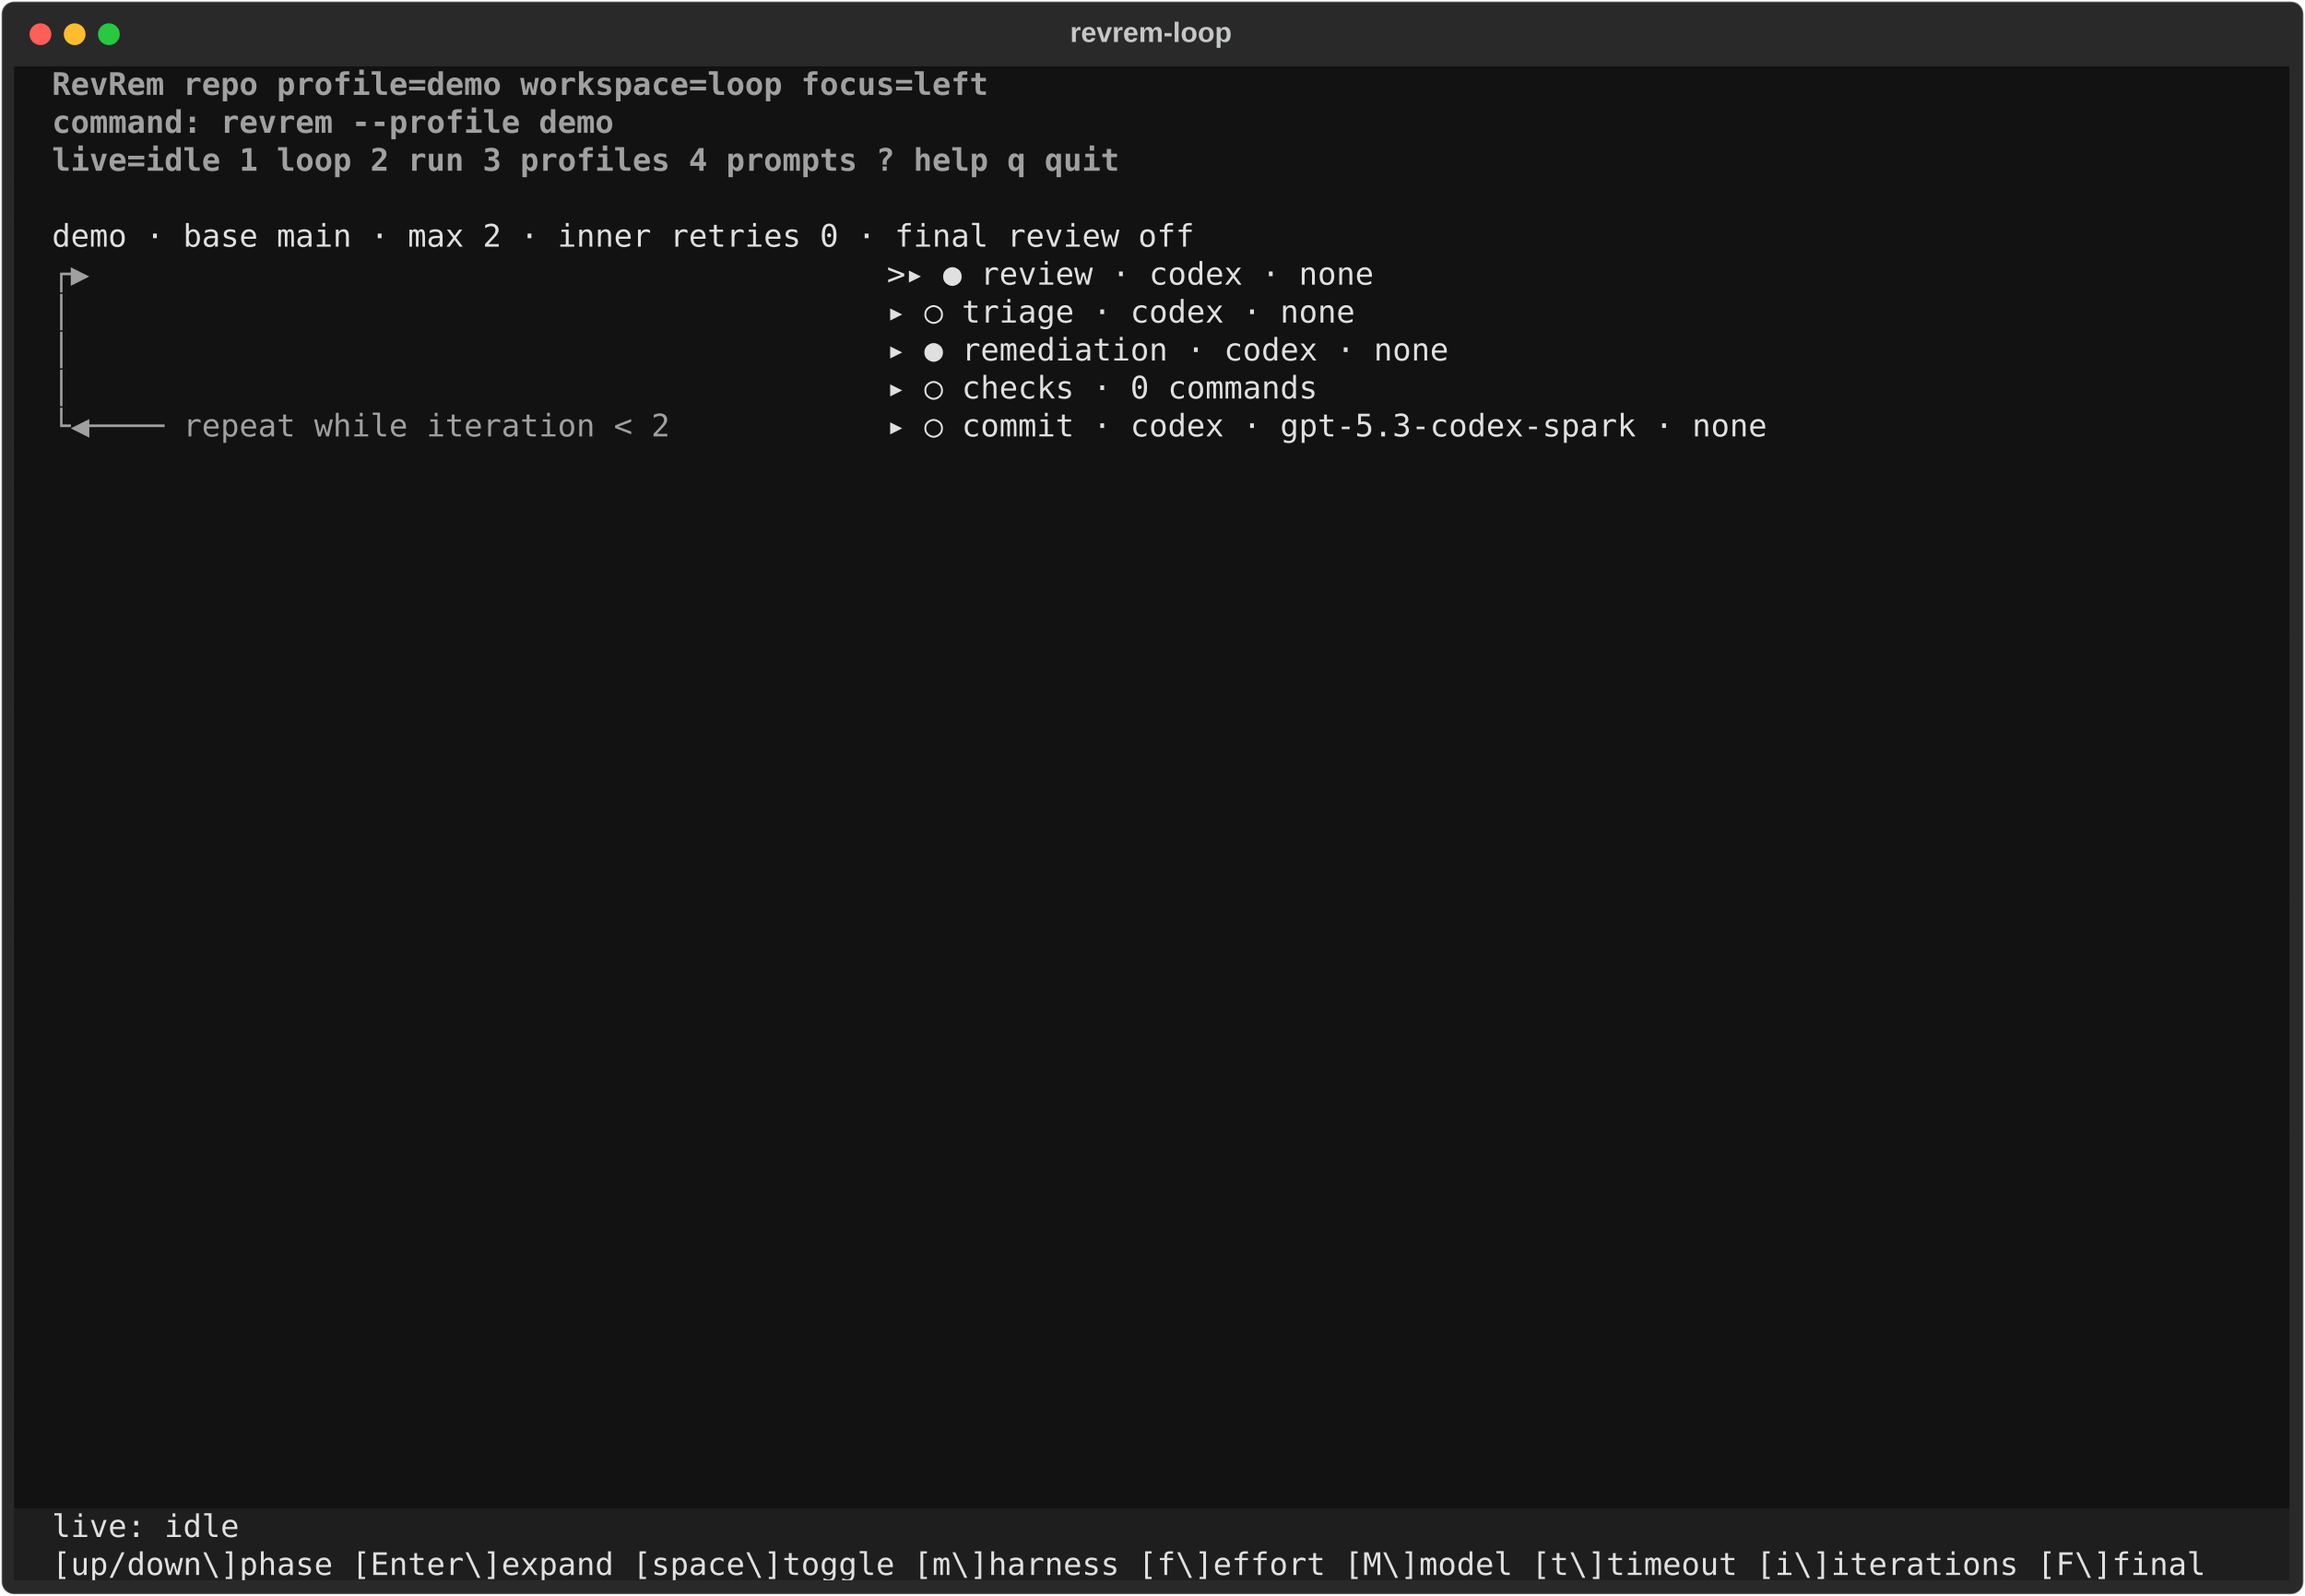
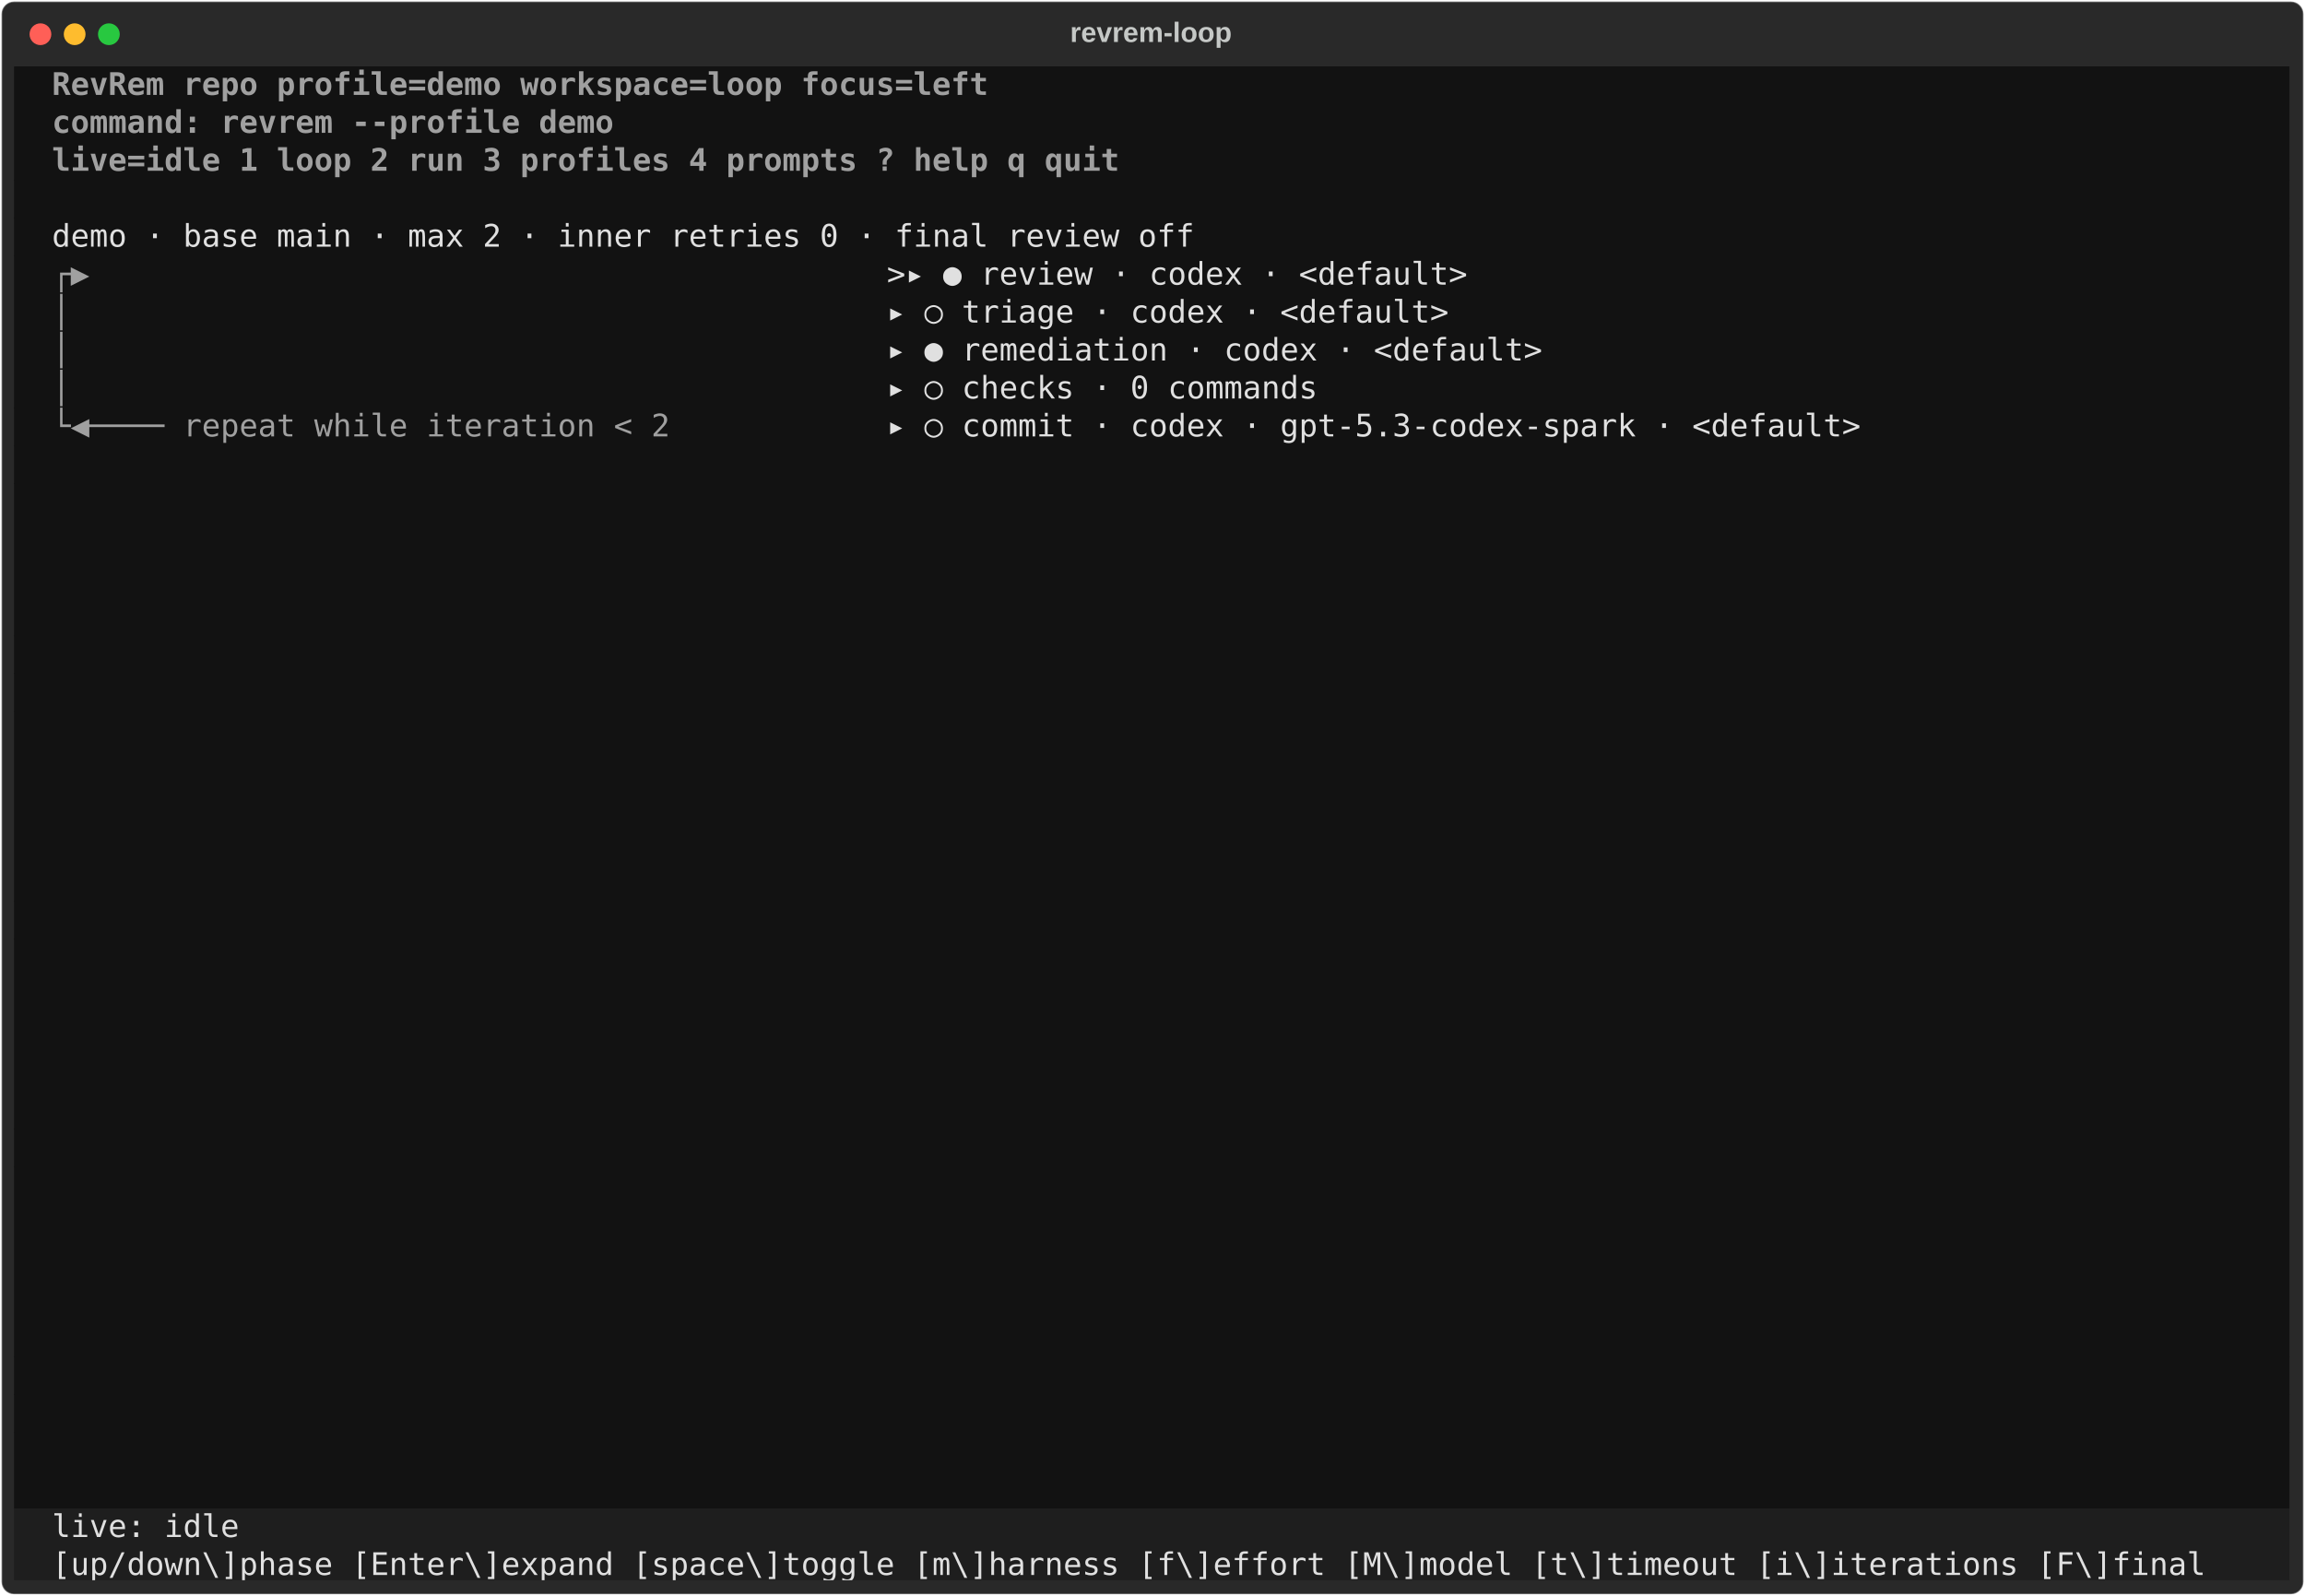
<svg xmlns="http://www.w3.org/2000/svg" class="rich-terminal" viewBox="0 0 1482 1026.0">
  <style>

    @font-face {
        font-family: "Fira Code";
        src: local("FiraCode-Regular"),
                url("https://cdnjs.cloudflare.com/ajax/libs/firacode/6.2.0/woff2/FiraCode-Regular.woff2") format("woff2"),
                url("https://cdnjs.cloudflare.com/ajax/libs/firacode/6.2.0/woff/FiraCode-Regular.woff") format("woff");
        font-style: normal;
        font-weight: 400;
    }
    @font-face {
        font-family: "Fira Code";
        src: local("FiraCode-Bold"),
                url("https://cdnjs.cloudflare.com/ajax/libs/firacode/6.2.0/woff2/FiraCode-Bold.woff2") format("woff2"),
                url("https://cdnjs.cloudflare.com/ajax/libs/firacode/6.2.0/woff/FiraCode-Bold.woff") format("woff");
        font-style: bold;
        font-weight: 700;
    }

    .terminal-ID-matrix {
        font-family: Fira Code, monospace;
        font-size: 20px;
        line-height: 24.4px;
        font-variant-east-asian: full-width;
    }

    .terminal-ID-title {
        font-size: 18px;
        font-weight: bold;
        font-family: arial;
    }

    .terminal-ID-r1 { fill: #c5c8c6 }
.terminal-ID-r2 { fill: #a0a0a0;font-weight: bold }
.terminal-ID-r3 { fill: #e0e0e0 }
.terminal-ID-r4 { fill: #a0a0a0 }
    </style>
  <defs>
    <clipPath id="terminal-ID-clip-terminal">
      <rect x="0" y="0" width="1463.0" height="975.0" />
    </clipPath>
    <clipPath id="terminal-ID-line-0">
      <rect x="0" y="1.5" width="1464" height="24.65" />
    </clipPath>
    <clipPath id="terminal-ID-line-1">
      <rect x="0" y="25.9" width="1464" height="24.65" />
    </clipPath>
    <clipPath id="terminal-ID-line-2">
      <rect x="0" y="50.3" width="1464" height="24.65" />
    </clipPath>
    <clipPath id="terminal-ID-line-3">
      <rect x="0" y="74.7" width="1464" height="24.65" />
    </clipPath>
    <clipPath id="terminal-ID-line-4">
      <rect x="0" y="99.1" width="1464" height="24.65" />
    </clipPath>
    <clipPath id="terminal-ID-line-5">
      <rect x="0" y="123.5" width="1464" height="24.65" />
    </clipPath>
    <clipPath id="terminal-ID-line-6">
      <rect x="0" y="147.9" width="1464" height="24.65" />
    </clipPath>
    <clipPath id="terminal-ID-line-7">
      <rect x="0" y="172.3" width="1464" height="24.65" />
    </clipPath>
    <clipPath id="terminal-ID-line-8">
      <rect x="0" y="196.7" width="1464" height="24.65" />
    </clipPath>
    <clipPath id="terminal-ID-line-9">
      <rect x="0" y="221.1" width="1464" height="24.65" />
    </clipPath>
    <clipPath id="terminal-ID-line-10">
      <rect x="0" y="245.5" width="1464" height="24.65" />
    </clipPath>
    <clipPath id="terminal-ID-line-11">
      <rect x="0" y="269.9" width="1464" height="24.65" />
    </clipPath>
    <clipPath id="terminal-ID-line-12">
      <rect x="0" y="294.3" width="1464" height="24.65" />
    </clipPath>
    <clipPath id="terminal-ID-line-13">
      <rect x="0" y="318.7" width="1464" height="24.65" />
    </clipPath>
    <clipPath id="terminal-ID-line-14">
      <rect x="0" y="343.1" width="1464" height="24.65" />
    </clipPath>
    <clipPath id="terminal-ID-line-15">
      <rect x="0" y="367.5" width="1464" height="24.65" />
    </clipPath>
    <clipPath id="terminal-ID-line-16">
      <rect x="0" y="391.9" width="1464" height="24.65" />
    </clipPath>
    <clipPath id="terminal-ID-line-17">
      <rect x="0" y="416.3" width="1464" height="24.65" />
    </clipPath>
    <clipPath id="terminal-ID-line-18">
      <rect x="0" y="440.7" width="1464" height="24.65" />
    </clipPath>
    <clipPath id="terminal-ID-line-19">
      <rect x="0" y="465.1" width="1464" height="24.65" />
    </clipPath>
    <clipPath id="terminal-ID-line-20">
      <rect x="0" y="489.5" width="1464" height="24.65" />
    </clipPath>
    <clipPath id="terminal-ID-line-21">
      <rect x="0" y="513.9" width="1464" height="24.65" />
    </clipPath>
    <clipPath id="terminal-ID-line-22">
      <rect x="0" y="538.3" width="1464" height="24.65" />
    </clipPath>
    <clipPath id="terminal-ID-line-23">
      <rect x="0" y="562.7" width="1464" height="24.65" />
    </clipPath>
    <clipPath id="terminal-ID-line-24">
      <rect x="0" y="587.1" width="1464" height="24.65" />
    </clipPath>
    <clipPath id="terminal-ID-line-25">
      <rect x="0" y="611.5" width="1464" height="24.65" />
    </clipPath>
    <clipPath id="terminal-ID-line-26">
      <rect x="0" y="635.9" width="1464" height="24.65" />
    </clipPath>
    <clipPath id="terminal-ID-line-27">
      <rect x="0" y="660.3" width="1464" height="24.65" />
    </clipPath>
    <clipPath id="terminal-ID-line-28">
      <rect x="0" y="684.7" width="1464" height="24.65" />
    </clipPath>
    <clipPath id="terminal-ID-line-29">
      <rect x="0" y="709.1" width="1464" height="24.65" />
    </clipPath>
    <clipPath id="terminal-ID-line-30">
      <rect x="0" y="733.5" width="1464" height="24.65" />
    </clipPath>
    <clipPath id="terminal-ID-line-31">
      <rect x="0" y="757.9" width="1464" height="24.65" />
    </clipPath>
    <clipPath id="terminal-ID-line-32">
      <rect x="0" y="782.3" width="1464" height="24.65" />
    </clipPath>
    <clipPath id="terminal-ID-line-33">
      <rect x="0" y="806.7" width="1464" height="24.65" />
    </clipPath>
    <clipPath id="terminal-ID-line-34">
      <rect x="0" y="831.1" width="1464" height="24.65" />
    </clipPath>
    <clipPath id="terminal-ID-line-35">
      <rect x="0" y="855.5" width="1464" height="24.65" />
    </clipPath>
    <clipPath id="terminal-ID-line-36">
      <rect x="0" y="879.9" width="1464" height="24.65" />
    </clipPath>
    <clipPath id="terminal-ID-line-37">
      <rect x="0" y="904.3" width="1464" height="24.65" />
    </clipPath>
    <clipPath id="terminal-ID-line-38">
      <rect x="0" y="928.7" width="1464" height="24.65" />
    </clipPath>
  </defs>
  <rect fill="#292929" stroke="rgba(255,255,255,0.35)" stroke-width="1" x="1" y="1" width="1480" height="1024" rx="8" />
  <text class="terminal-ID-title" fill="#c5c8c6" text-anchor="middle" x="740" y="27">revrem-loop</text>
  <g transform="translate(26,22)">
    <circle cx="0" cy="0" r="7" fill="#ff5f57" />
    <circle cx="22" cy="0" r="7" fill="#febc2e" />
    <circle cx="44" cy="0" r="7" fill="#28c840" />
  </g>
  <g transform="translate(9, 41)" clip-path="url(#terminal-ID-clip-terminal)">
    <rect fill="#121212" x="0" y="1.5" width="24.4" height="24.65" shape-rendering="crispEdges" />
    <rect fill="#121212" x="24.4" y="1.5" width="658.8" height="24.65" shape-rendering="crispEdges" />
    <rect fill="#121212" x="683.2" y="1.5" width="780.8" height="24.65" shape-rendering="crispEdges" />
    <rect fill="#121212" x="0" y="25.9" width="24.4" height="24.65" shape-rendering="crispEdges" />
    <rect fill="#121212" x="24.4" y="25.9" width="366" height="24.65" shape-rendering="crispEdges" />
    <rect fill="#121212" x="390.4" y="25.9" width="1073.6" height="24.65" shape-rendering="crispEdges" />
    <rect fill="#121212" x="0" y="50.3" width="24.4" height="24.65" shape-rendering="crispEdges" />
    <rect fill="#121212" x="24.4" y="50.3" width="732" height="24.65" shape-rendering="crispEdges" />
    <rect fill="#121212" x="756.4" y="50.3" width="707.6" height="24.65" shape-rendering="crispEdges" />
    <rect fill="#121212" x="0" y="74.7" width="24.4" height="24.65" shape-rendering="crispEdges" />
    <rect fill="#121212" x="24.4" y="74.7" width="1415.2" height="24.65" shape-rendering="crispEdges" />
    <rect fill="#121212" x="1439.6" y="74.7" width="24.4" height="24.65" shape-rendering="crispEdges" />
    <rect fill="#121212" x="0" y="99.1" width="24.4" height="24.65" shape-rendering="crispEdges" />
    <rect fill="#121212" x="24.4" y="99.1" width="744.2" height="24.65" shape-rendering="crispEdges" />
    <rect fill="#121212" x="768.6" y="99.1" width="695.4" height="24.65" shape-rendering="crispEdges" />
    <rect fill="#121212" x="0" y="123.5" width="24.4" height="24.65" shape-rendering="crispEdges" />
    <rect fill="#121212" x="24.4" y="123.5" width="24.4" height="24.65" shape-rendering="crispEdges" />
    <rect fill="#121212" x="48.8" y="123.5" width="512.4" height="24.65" shape-rendering="crispEdges" />
-     <rect fill="#121212" x="561.2" y="123.5" width="317.2" height="24.65" shape-rendering="crispEdges" />
-     <rect fill="#121212" x="878.4" y="123.5" width="585.6" height="24.65" shape-rendering="crispEdges" />
+     <rect fill="#121212" x="561.2" y="123.5" width="378.2" height="24.65" shape-rendering="crispEdges" />
+     <rect fill="#121212" x="939.4" y="123.5" width="524.6" height="24.65" shape-rendering="crispEdges" />
    <rect fill="#121212" x="0" y="147.9" width="24.4" height="24.65" shape-rendering="crispEdges" />
    <rect fill="#121212" x="24.4" y="147.9" width="12.2" height="24.65" shape-rendering="crispEdges" />
    <rect fill="#121212" x="36.6" y="147.9" width="524.6" height="24.65" shape-rendering="crispEdges" />
-     <rect fill="#121212" x="561.2" y="147.9" width="317.2" height="24.65" shape-rendering="crispEdges" />
-     <rect fill="#121212" x="878.4" y="147.9" width="585.6" height="24.65" shape-rendering="crispEdges" />
+     <rect fill="#121212" x="561.2" y="147.9" width="378.2" height="24.65" shape-rendering="crispEdges" />
+     <rect fill="#121212" x="939.4" y="147.9" width="524.6" height="24.65" shape-rendering="crispEdges" />
    <rect fill="#121212" x="0" y="172.3" width="24.4" height="24.65" shape-rendering="crispEdges" />
    <rect fill="#121212" x="24.4" y="172.3" width="12.2" height="24.65" shape-rendering="crispEdges" />
    <rect fill="#121212" x="36.6" y="172.3" width="524.6" height="24.65" shape-rendering="crispEdges" />
-     <rect fill="#121212" x="561.2" y="172.3" width="378.2" height="24.65" shape-rendering="crispEdges" />
-     <rect fill="#121212" x="939.4" y="172.3" width="524.6" height="24.65" shape-rendering="crispEdges" />
+     <rect fill="#121212" x="561.2" y="172.3" width="439.2" height="24.65" shape-rendering="crispEdges" />
+     <rect fill="#121212" x="1000.4" y="172.3" width="463.6" height="24.65" shape-rendering="crispEdges" />
    <rect fill="#121212" x="0" y="196.7" width="24.4" height="24.65" shape-rendering="crispEdges" />
    <rect fill="#121212" x="24.4" y="196.7" width="12.2" height="24.65" shape-rendering="crispEdges" />
    <rect fill="#121212" x="36.6" y="196.7" width="524.6" height="24.65" shape-rendering="crispEdges" />
    <rect fill="#121212" x="561.2" y="196.7" width="292.8" height="24.65" shape-rendering="crispEdges" />
    <rect fill="#121212" x="854" y="196.7" width="610" height="24.65" shape-rendering="crispEdges" />
    <rect fill="#121212" x="0" y="221.1" width="24.4" height="24.65" shape-rendering="crispEdges" />
    <rect fill="#121212" x="24.4" y="221.1" width="402.6" height="24.65" shape-rendering="crispEdges" />
    <rect fill="#121212" x="427" y="221.1" width="134.2" height="24.65" shape-rendering="crispEdges" />
-     <rect fill="#121212" x="561.2" y="221.1" width="585.6" height="24.65" shape-rendering="crispEdges" />
-     <rect fill="#121212" x="1146.8" y="221.1" width="317.2" height="24.65" shape-rendering="crispEdges" />
+     <rect fill="#121212" x="561.2" y="221.1" width="646.6" height="24.65" shape-rendering="crispEdges" />
+     <rect fill="#121212" x="1207.8" y="221.1" width="256.2" height="24.65" shape-rendering="crispEdges" />
    <rect fill="#121212" x="0" y="245.5" width="1464" height="24.65" shape-rendering="crispEdges" />
    <rect fill="#121212" x="0" y="269.9" width="1464" height="24.65" shape-rendering="crispEdges" />
    <rect fill="#121212" x="0" y="294.3" width="1464" height="24.65" shape-rendering="crispEdges" />
    <rect fill="#121212" x="0" y="318.7" width="1464" height="24.65" shape-rendering="crispEdges" />
    <rect fill="#121212" x="0" y="343.1" width="1464" height="24.65" shape-rendering="crispEdges" />
    <rect fill="#121212" x="0" y="367.5" width="1464" height="24.65" shape-rendering="crispEdges" />
    <rect fill="#121212" x="0" y="391.9" width="1464" height="24.65" shape-rendering="crispEdges" />
    <rect fill="#121212" x="0" y="416.3" width="1464" height="24.65" shape-rendering="crispEdges" />
    <rect fill="#121212" x="0" y="440.7" width="1464" height="24.65" shape-rendering="crispEdges" />
    <rect fill="#121212" x="0" y="465.1" width="1464" height="24.65" shape-rendering="crispEdges" />
    <rect fill="#121212" x="0" y="489.5" width="1464" height="24.65" shape-rendering="crispEdges" />
    <rect fill="#121212" x="0" y="513.9" width="1464" height="24.65" shape-rendering="crispEdges" />
    <rect fill="#121212" x="0" y="538.3" width="1464" height="24.65" shape-rendering="crispEdges" />
    <rect fill="#121212" x="0" y="562.7" width="1464" height="24.65" shape-rendering="crispEdges" />
    <rect fill="#121212" x="0" y="587.1" width="1464" height="24.65" shape-rendering="crispEdges" />
    <rect fill="#121212" x="0" y="611.5" width="1464" height="24.65" shape-rendering="crispEdges" />
    <rect fill="#121212" x="0" y="635.9" width="1464" height="24.65" shape-rendering="crispEdges" />
    <rect fill="#121212" x="0" y="660.3" width="1464" height="24.65" shape-rendering="crispEdges" />
    <rect fill="#121212" x="0" y="684.7" width="1464" height="24.65" shape-rendering="crispEdges" />
    <rect fill="#121212" x="0" y="709.1" width="1464" height="24.65" shape-rendering="crispEdges" />
    <rect fill="#121212" x="0" y="733.5" width="1464" height="24.65" shape-rendering="crispEdges" />
    <rect fill="#121212" x="0" y="757.9" width="1464" height="24.65" shape-rendering="crispEdges" />
    <rect fill="#121212" x="0" y="782.3" width="1464" height="24.65" shape-rendering="crispEdges" />
    <rect fill="#121212" x="0" y="806.7" width="1464" height="24.65" shape-rendering="crispEdges" />
    <rect fill="#121212" x="0" y="831.1" width="1464" height="24.65" shape-rendering="crispEdges" />
    <rect fill="#121212" x="0" y="855.5" width="1464" height="24.65" shape-rendering="crispEdges" />
    <rect fill="#121212" x="0" y="879.9" width="1464" height="24.65" shape-rendering="crispEdges" />
    <rect fill="#121212" x="0" y="904.3" width="1464" height="24.65" shape-rendering="crispEdges" />
    <rect fill="#1e1e1e" x="0" y="928.7" width="24.4" height="24.65" shape-rendering="crispEdges" />
    <rect fill="#1e1e1e" x="24.4" y="928.7" width="122" height="24.65" shape-rendering="crispEdges" />
    <rect fill="#1e1e1e" x="146.4" y="928.7" width="1317.6" height="24.65" shape-rendering="crispEdges" />
    <rect fill="#1e1e1e" x="0" y="953.1" width="24.4" height="24.65" shape-rendering="crispEdges" />
    <rect fill="#1e1e1e" x="24.4" y="953.1" width="1403" height="24.65" shape-rendering="crispEdges" />
    <rect fill="#1e1e1e" x="1427.4" y="953.1" width="36.6" height="24.65" shape-rendering="crispEdges" />
    <g class="terminal-ID-matrix">
      <text class="terminal-ID-r2" x="24.4" y="20" textLength="658.8" clip-path="url(#terminal-ID-line-0)">RevRem  repo  profile=demo  workspace=loop  focus=left</text>
      <text class="terminal-ID-r1" x="1464" y="20" textLength="12.2" clip-path="url(#terminal-ID-line-0)">
</text>
      <text class="terminal-ID-r2" x="24.4" y="44.4" textLength="366" clip-path="url(#terminal-ID-line-1)">command: revrem --profile demo</text>
      <text class="terminal-ID-r1" x="1464" y="44.4" textLength="12.2" clip-path="url(#terminal-ID-line-1)">
</text>
      <text class="terminal-ID-r2" x="24.4" y="68.8" textLength="732" clip-path="url(#terminal-ID-line-2)">live=idle  1 loop 2 run 3 profiles 4 prompts  ? help  q quit</text>
      <text class="terminal-ID-r1" x="1464" y="68.8" textLength="12.2" clip-path="url(#terminal-ID-line-2)">
</text>
      <text class="terminal-ID-r1" x="1464" y="93.2" textLength="12.2" clip-path="url(#terminal-ID-line-3)">
</text>
      <text class="terminal-ID-r3" x="24.4" y="117.6" textLength="744.2" clip-path="url(#terminal-ID-line-4)">demo · base main · max 2 · inner retries 0 · final review off</text>
      <text class="terminal-ID-r1" x="1464" y="117.6" textLength="12.2" clip-path="url(#terminal-ID-line-4)">
</text>
      <text class="terminal-ID-r4" x="24.4" y="142" textLength="24.4" clip-path="url(#terminal-ID-line-5)">┌▶</text>
-       <text class="terminal-ID-r3" x="561.2" y="142" textLength="317.2" clip-path="url(#terminal-ID-line-5)">&gt;▸ ● review · codex · none</text>
+       <text class="terminal-ID-r3" x="561.2" y="142" textLength="378.2" clip-path="url(#terminal-ID-line-5)">&gt;▸ ● review · codex · &lt;default&gt;</text>
      <text class="terminal-ID-r1" x="1464" y="142" textLength="12.2" clip-path="url(#terminal-ID-line-5)">
</text>
      <text class="terminal-ID-r4" x="24.4" y="166.4" textLength="12.2" clip-path="url(#terminal-ID-line-6)">│</text>
-       <text class="terminal-ID-r3" x="561.2" y="166.4" textLength="317.2" clip-path="url(#terminal-ID-line-6)"> ▸ ○ triage · codex · none</text>
+       <text class="terminal-ID-r3" x="561.2" y="166.4" textLength="378.2" clip-path="url(#terminal-ID-line-6)"> ▸ ○ triage · codex · &lt;default&gt;</text>
      <text class="terminal-ID-r1" x="1464" y="166.4" textLength="12.2" clip-path="url(#terminal-ID-line-6)">
</text>
      <text class="terminal-ID-r4" x="24.4" y="190.8" textLength="12.2" clip-path="url(#terminal-ID-line-7)">│</text>
-       <text class="terminal-ID-r3" x="561.2" y="190.8" textLength="378.2" clip-path="url(#terminal-ID-line-7)"> ▸ ● remediation · codex · none</text>
+       <text class="terminal-ID-r3" x="561.2" y="190.8" textLength="439.2" clip-path="url(#terminal-ID-line-7)"> ▸ ● remediation · codex · &lt;default&gt;</text>
      <text class="terminal-ID-r1" x="1464" y="190.8" textLength="12.2" clip-path="url(#terminal-ID-line-7)">
</text>
      <text class="terminal-ID-r4" x="24.4" y="215.2" textLength="12.2" clip-path="url(#terminal-ID-line-8)">│</text>
      <text class="terminal-ID-r3" x="561.2" y="215.2" textLength="292.8" clip-path="url(#terminal-ID-line-8)"> ▸ ○ checks · 0 commands</text>
      <text class="terminal-ID-r1" x="1464" y="215.2" textLength="12.2" clip-path="url(#terminal-ID-line-8)">
</text>
      <text class="terminal-ID-r4" x="24.4" y="239.6" textLength="402.6" clip-path="url(#terminal-ID-line-9)">└◀──── repeat while iteration &lt; 2</text>
-       <text class="terminal-ID-r3" x="561.2" y="239.6" textLength="585.6" clip-path="url(#terminal-ID-line-9)"> ▸ ○ commit · codex · gpt-5.3-codex-spark · none</text>
+       <text class="terminal-ID-r3" x="561.2" y="239.6" textLength="646.6" clip-path="url(#terminal-ID-line-9)"> ▸ ○ commit · codex · gpt-5.3-codex-spark · &lt;default&gt;</text>
      <text class="terminal-ID-r1" x="1464" y="239.6" textLength="12.2" clip-path="url(#terminal-ID-line-9)">
</text>
      <text class="terminal-ID-r1" x="1464" y="264" textLength="12.2" clip-path="url(#terminal-ID-line-10)">
</text>
      <text class="terminal-ID-r1" x="1464" y="288.4" textLength="12.2" clip-path="url(#terminal-ID-line-11)">
</text>
      <text class="terminal-ID-r1" x="1464" y="312.8" textLength="12.2" clip-path="url(#terminal-ID-line-12)">
</text>
      <text class="terminal-ID-r1" x="1464" y="337.2" textLength="12.2" clip-path="url(#terminal-ID-line-13)">
</text>
      <text class="terminal-ID-r1" x="1464" y="361.6" textLength="12.2" clip-path="url(#terminal-ID-line-14)">
</text>
      <text class="terminal-ID-r1" x="1464" y="386" textLength="12.2" clip-path="url(#terminal-ID-line-15)">
</text>
      <text class="terminal-ID-r1" x="1464" y="410.4" textLength="12.2" clip-path="url(#terminal-ID-line-16)">
</text>
      <text class="terminal-ID-r1" x="1464" y="434.8" textLength="12.2" clip-path="url(#terminal-ID-line-17)">
</text>
      <text class="terminal-ID-r1" x="1464" y="459.2" textLength="12.2" clip-path="url(#terminal-ID-line-18)">
</text>
      <text class="terminal-ID-r1" x="1464" y="483.6" textLength="12.2" clip-path="url(#terminal-ID-line-19)">
</text>
      <text class="terminal-ID-r1" x="1464" y="508" textLength="12.2" clip-path="url(#terminal-ID-line-20)">
</text>
      <text class="terminal-ID-r1" x="1464" y="532.4" textLength="12.2" clip-path="url(#terminal-ID-line-21)">
</text>
      <text class="terminal-ID-r1" x="1464" y="556.8" textLength="12.2" clip-path="url(#terminal-ID-line-22)">
</text>
      <text class="terminal-ID-r1" x="1464" y="581.2" textLength="12.2" clip-path="url(#terminal-ID-line-23)">
</text>
      <text class="terminal-ID-r1" x="1464" y="605.6" textLength="12.2" clip-path="url(#terminal-ID-line-24)">
</text>
      <text class="terminal-ID-r1" x="1464" y="630" textLength="12.2" clip-path="url(#terminal-ID-line-25)">
</text>
      <text class="terminal-ID-r1" x="1464" y="654.4" textLength="12.2" clip-path="url(#terminal-ID-line-26)">
</text>
      <text class="terminal-ID-r1" x="1464" y="678.8" textLength="12.2" clip-path="url(#terminal-ID-line-27)">
</text>
      <text class="terminal-ID-r1" x="1464" y="703.2" textLength="12.2" clip-path="url(#terminal-ID-line-28)">
</text>
      <text class="terminal-ID-r1" x="1464" y="727.6" textLength="12.2" clip-path="url(#terminal-ID-line-29)">
</text>
      <text class="terminal-ID-r1" x="1464" y="752" textLength="12.2" clip-path="url(#terminal-ID-line-30)">
</text>
      <text class="terminal-ID-r1" x="1464" y="776.4" textLength="12.2" clip-path="url(#terminal-ID-line-31)">
</text>
      <text class="terminal-ID-r1" x="1464" y="800.8" textLength="12.2" clip-path="url(#terminal-ID-line-32)">
</text>
      <text class="terminal-ID-r1" x="1464" y="825.2" textLength="12.2" clip-path="url(#terminal-ID-line-33)">
</text>
      <text class="terminal-ID-r1" x="1464" y="849.6" textLength="12.2" clip-path="url(#terminal-ID-line-34)">
</text>
      <text class="terminal-ID-r1" x="1464" y="874" textLength="12.2" clip-path="url(#terminal-ID-line-35)">
</text>
      <text class="terminal-ID-r1" x="1464" y="898.4" textLength="12.2" clip-path="url(#terminal-ID-line-36)">
</text>
      <text class="terminal-ID-r1" x="1464" y="922.8" textLength="12.2" clip-path="url(#terminal-ID-line-37)">
</text>
      <text class="terminal-ID-r3" x="24.4" y="947.2" textLength="122" clip-path="url(#terminal-ID-line-38)">live: idle</text>
      <text class="terminal-ID-r1" x="1464" y="947.2" textLength="12.2" clip-path="url(#terminal-ID-line-38)">
</text>
      <text class="terminal-ID-r3" x="24.4" y="971.6" textLength="1403" clip-path="url(#terminal-ID-line-39)">[up/down\]phase [Enter\]expand [space\]toggle [m\]harness [f\]effort [M\]model [t\]timeout [i\]iterations [F\]final</text>
    </g>
  </g>
</svg>
